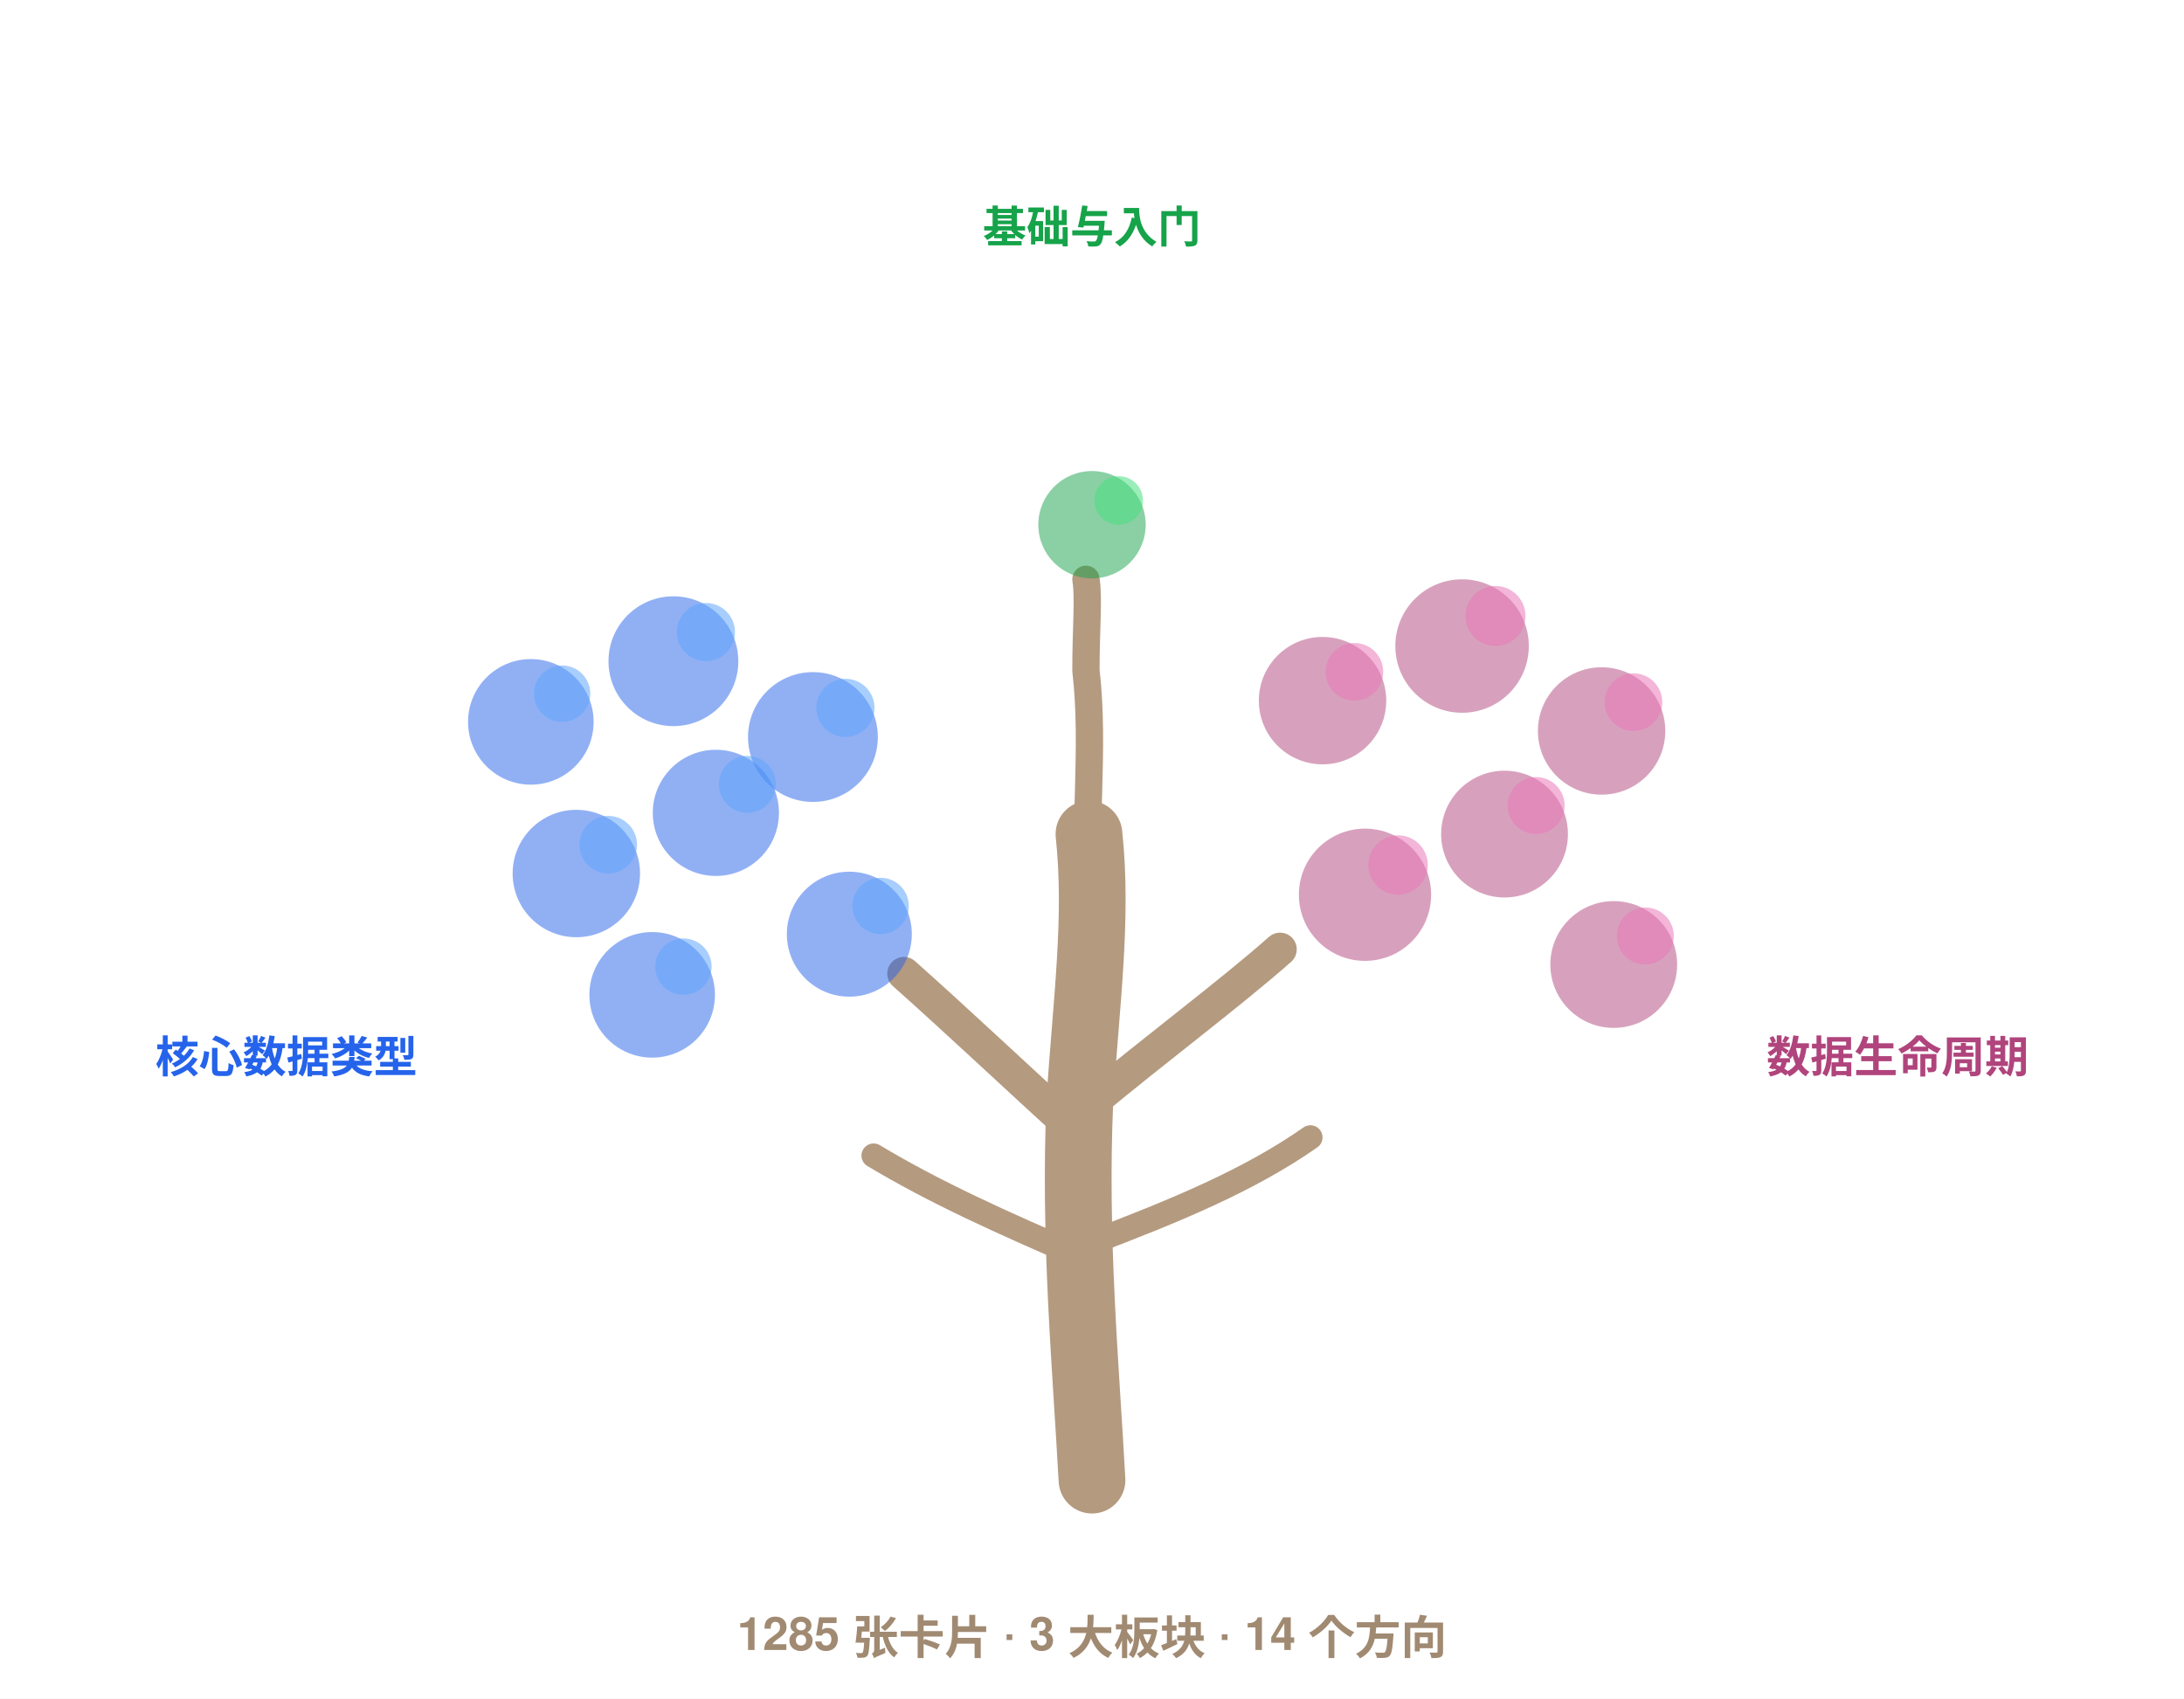
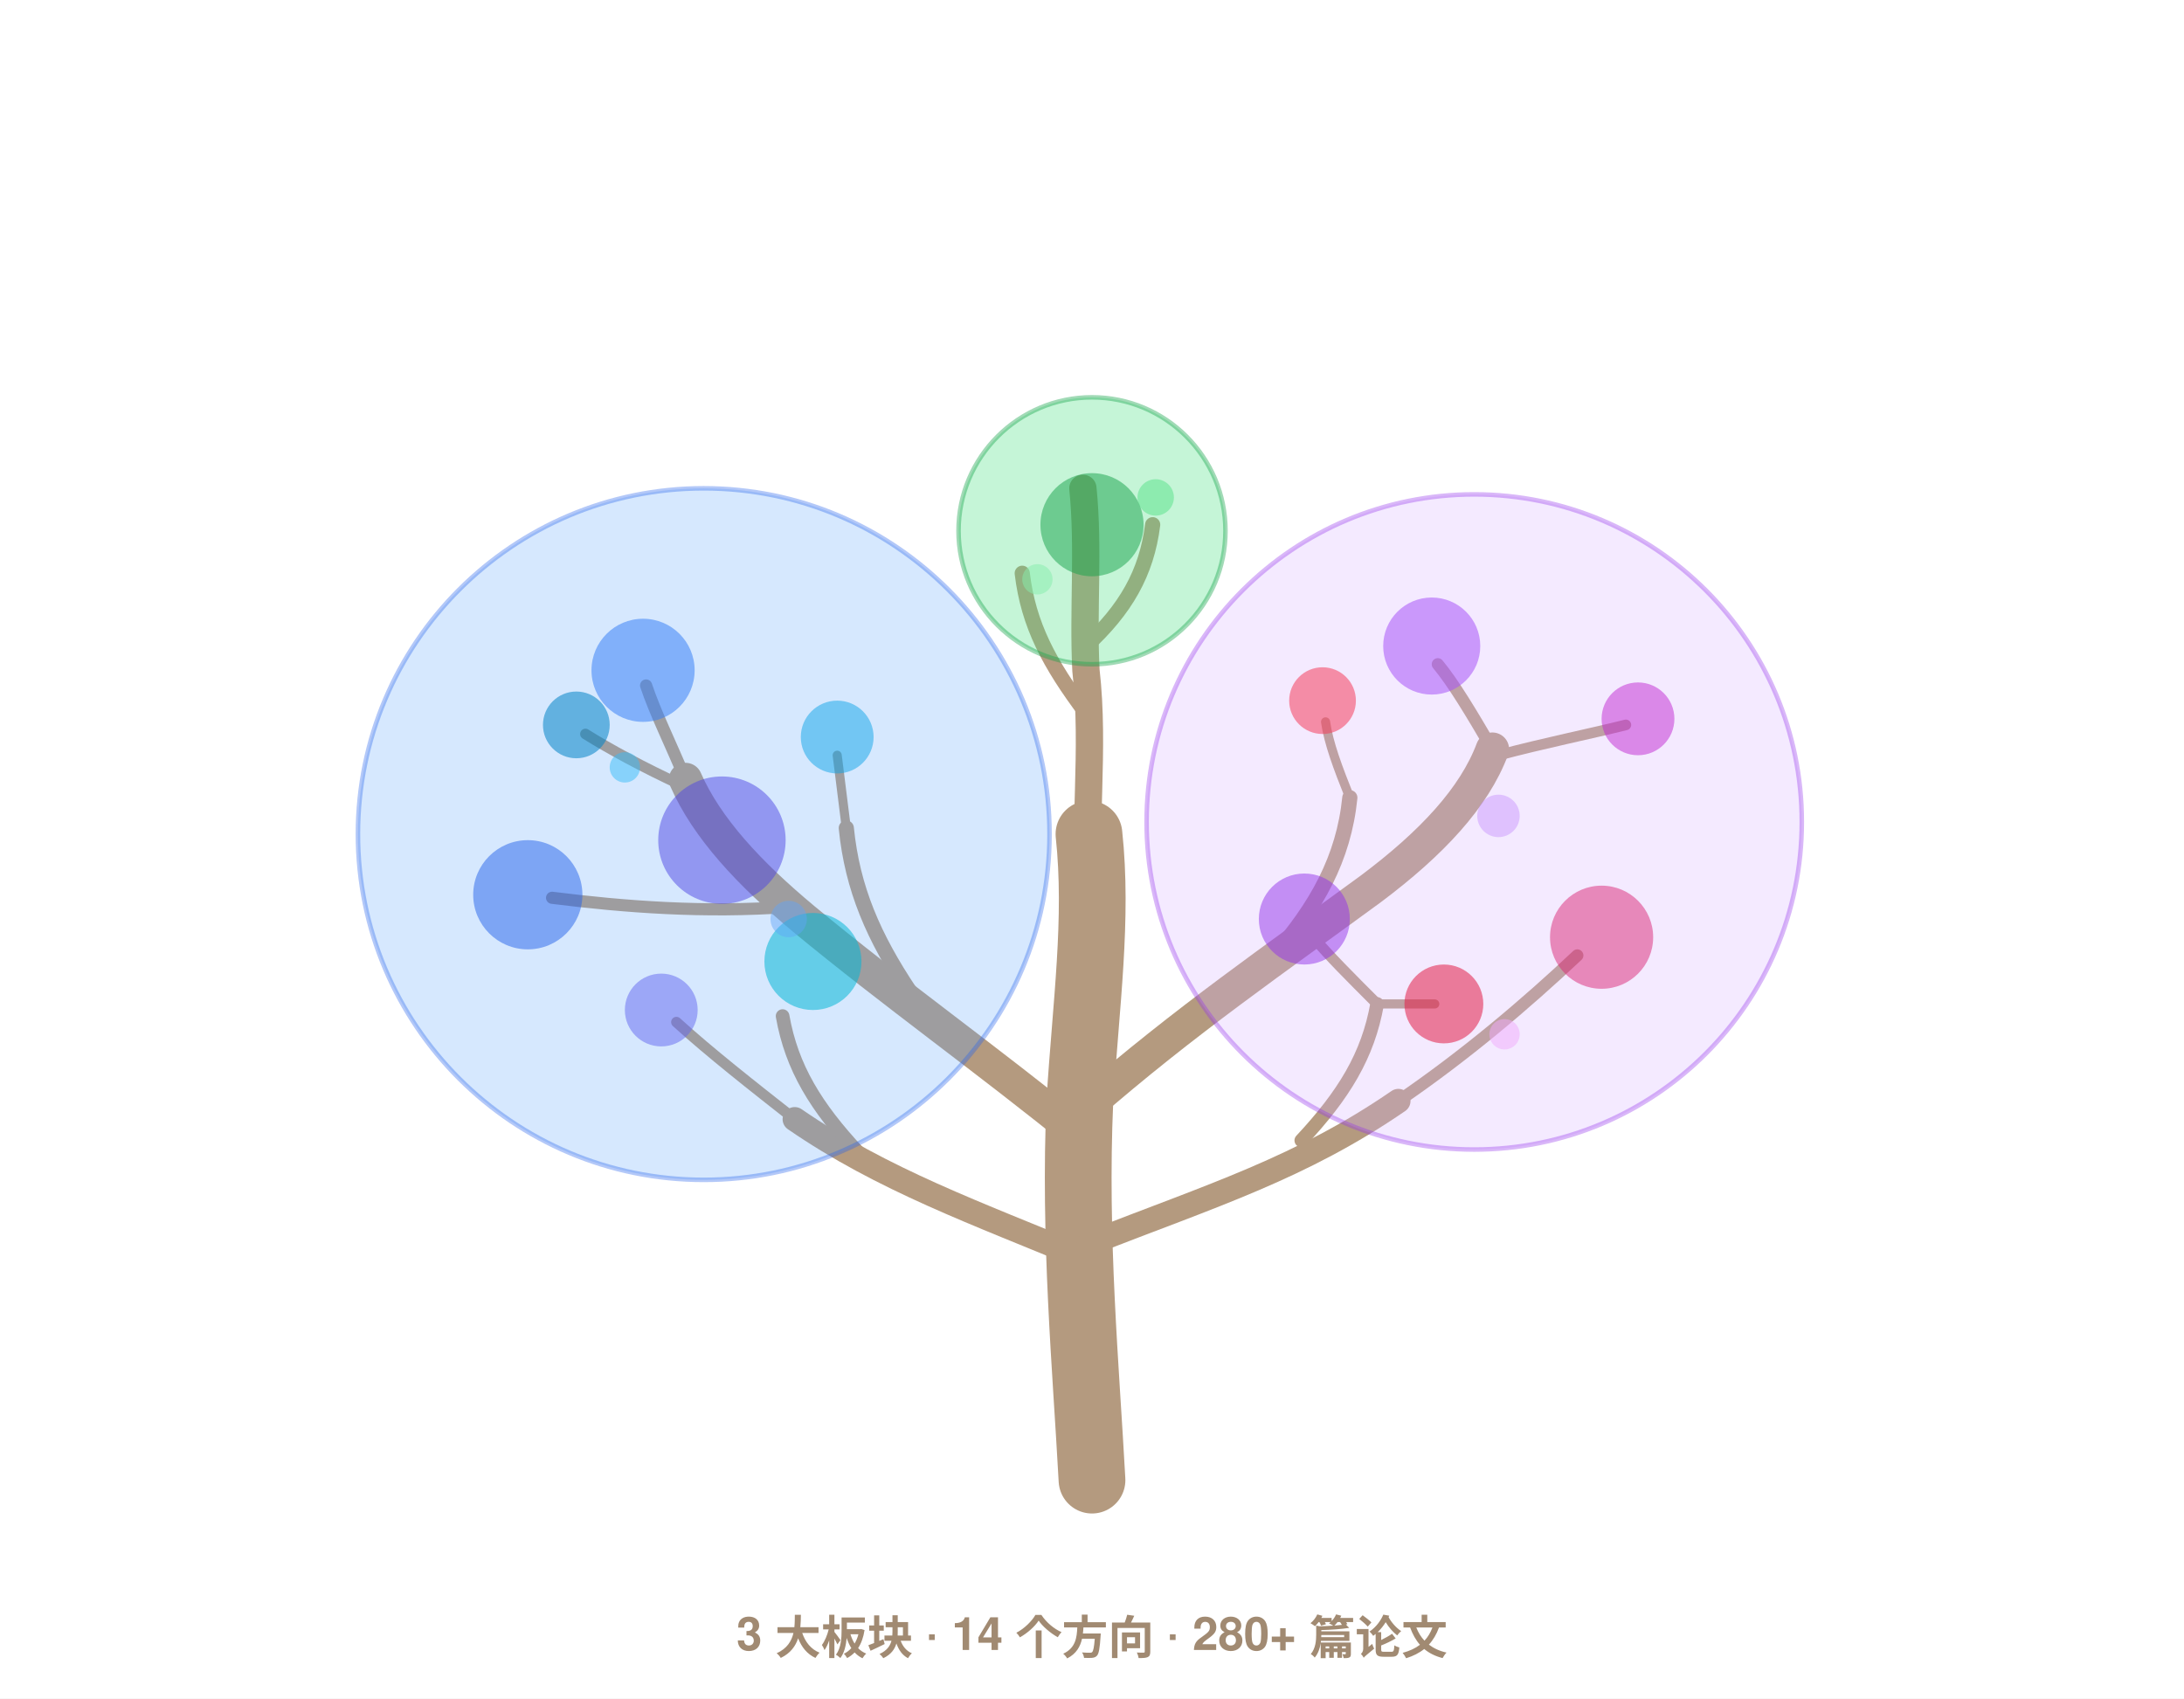
- <svg xmlns="http://www.w3.org/2000/svg" viewBox="0 0 900 700" role="img" aria-label="三大板块十四个方向的繁花之树">
+ <svg xmlns="http://www.w3.org/2000/svg" viewBox="0 0 900 700" role="img" aria-label="大模型后训练推理数据精选：三大板块十四个方向的繁花之树">
  <rect width="900" height="700" fill="#ffffff" />
  <g transform="translate(-300 78.75) scale(1.25)">
    <g stroke="#b49a7f" fill="none" stroke-linecap="round">
      <path d="M600 425 C598 388 594 345 596 300 C598 268 602 240 599 212" stroke-width="22" />
-       <path d="M599 240 C597 210 601 184 598 158 C598 144 599 134 598 128" stroke-width="9" />
-       <path d="M597 312 C575 292 556 274 538 258" stroke-width="11" />
-       <path d="M598 352 C570 340 548 330 528 318" stroke-width="8" />
-       <path d="M598 302 C622 282 645 265 662 250" stroke-width="11" />
-       <path d="M599 347 C628 336 652 326 672 312" stroke-width="8" />
-     </g>
-     <g transform="translate(600 110)">
-       <g>
-         <animateTransform attributeName="transform" type="scale" values="0;0;1.18;1;1;0;0" keyTimes="0;0.030;0.060;0.080;0.86;0.93;1" dur="12s" repeatCount="indefinite" />
-         <circle r="17.7" fill="#16a34a" fill-opacity="0.5" />
-         <circle r="8.0" cx="8.8" cy="-8.0" fill="#4ade80" fill-opacity="0.55" />
-       </g>
-     </g>
-     <g transform="translate(415 175)">
-       <g>
-         <animateTransform attributeName="transform" type="scale" values="0;0;1.18;1;1;0;0" keyTimes="0;0.065;0.095;0.115;0.86;0.93;1" dur="12s" repeatCount="indefinite" />
-         <circle r="20.7" fill="#2563eb" fill-opacity="0.5" />
-         <circle r="9.3" cx="10.3" cy="-9.3" fill="#60a5fa" fill-opacity="0.55" />
-       </g>
-     </g>
-     <g transform="translate(462 155)">
-       <g>
-         <animateTransform attributeName="transform" type="scale" values="0;0;1.18;1;1;0;0" keyTimes="0;0.100;0.130;0.150;0.86;0.93;1" dur="12s" repeatCount="indefinite" />
-         <circle r="21.4" fill="#2563eb" fill-opacity="0.5" />
-         <circle r="9.6" cx="10.7" cy="-9.6" fill="#60a5fa" fill-opacity="0.55" />
-       </g>
-     </g>
-     <g transform="translate(508 180)">
-       <g>
-         <animateTransform attributeName="transform" type="scale" values="0;0;1.18;1;1;0;0" keyTimes="0;0.135;0.165;0.185;0.86;0.93;1" dur="12s" repeatCount="indefinite" />
-         <circle r="21.4" fill="#2563eb" fill-opacity="0.5" />
-         <circle r="9.6" cx="10.7" cy="-9.6" fill="#60a5fa" fill-opacity="0.55" />
-       </g>
-     </g>
-     <g transform="translate(430 225)">
-       <g>
-         <animateTransform attributeName="transform" type="scale" values="0;0;1.18;1;1;0;0" keyTimes="0;0.170;0.200;0.220;0.86;0.93;1" dur="12s" repeatCount="indefinite" />
-         <circle r="21.0" fill="#2563eb" fill-opacity="0.5" />
-         <circle r="9.5" cx="10.5" cy="-9.5" fill="#60a5fa" fill-opacity="0.55" />
-       </g>
-     </g>
-     <g transform="translate(476 205)">
-       <g>
-         <animateTransform attributeName="transform" type="scale" values="0;0;1.18;1;1;0;0" keyTimes="0;0.205;0.235;0.255;0.86;0.93;1" dur="12s" repeatCount="indefinite" />
-         <circle r="20.8" fill="#2563eb" fill-opacity="0.5" />
-         <circle r="9.4" cx="10.4" cy="-9.4" fill="#60a5fa" fill-opacity="0.55" />
-       </g>
-     </g>
-     <g transform="translate(520 245)">
-       <g>
-         <animateTransform attributeName="transform" type="scale" values="0;0;1.18;1;1;0;0" keyTimes="0;0.240;0.270;0.290;0.86;0.93;1" dur="12s" repeatCount="indefinite" />
-         <circle r="20.6" fill="#2563eb" fill-opacity="0.5" />
-         <circle r="9.3" cx="10.3" cy="-9.3" fill="#60a5fa" fill-opacity="0.55" />
-       </g>
-     </g>
-     <g transform="translate(455 265)">
-       <g>
-         <animateTransform attributeName="transform" type="scale" values="0;0;1.18;1;1;0;0" keyTimes="0;0.275;0.305;0.325;0.86;0.93;1" dur="12s" repeatCount="indefinite" />
-         <circle r="20.7" fill="#2563eb" fill-opacity="0.5" />
-         <circle r="9.3" cx="10.3" cy="-9.3" fill="#60a5fa" fill-opacity="0.55" />
-       </g>
-     </g>
-     <g transform="translate(676 168)">
-       <g>
-         <animateTransform attributeName="transform" type="scale" values="0;0;1.18;1;1;0;0" keyTimes="0;0.310;0.340;0.360;0.86;0.93;1" dur="12s" repeatCount="indefinite" />
-         <circle r="21.0" fill="#b0447c" fill-opacity="0.5" />
-         <circle r="9.5" cx="10.5" cy="-9.5" fill="#e879b8" fill-opacity="0.55" />
-       </g>
-     </g>
-     <g transform="translate(722 150)">
-       <g>
-         <animateTransform attributeName="transform" type="scale" values="0;0;1.18;1;1;0;0" keyTimes="0;0.345;0.375;0.395;0.86;0.93;1" dur="12s" repeatCount="indefinite" />
-         <circle r="22.0" fill="#b0447c" fill-opacity="0.5" />
-         <circle r="9.9" cx="11.0" cy="-9.9" fill="#e879b8" fill-opacity="0.55" />
-       </g>
-     </g>
-     <g transform="translate(768 178)">
-       <g>
-         <animateTransform attributeName="transform" type="scale" values="0;0;1.18;1;1;0;0" keyTimes="0;0.380;0.410;0.430;0.86;0.93;1" dur="12s" repeatCount="indefinite" />
-         <circle r="21.0" fill="#b0447c" fill-opacity="0.5" />
-         <circle r="9.5" cx="10.5" cy="-9.5" fill="#e879b8" fill-opacity="0.55" />
-       </g>
-     </g>
-     <g transform="translate(690 232)">
-       <g>
-         <animateTransform attributeName="transform" type="scale" values="0;0;1.18;1;1;0;0" keyTimes="0;0.415;0.445;0.465;0.86;0.93;1" dur="12s" repeatCount="indefinite" />
-         <circle r="21.8" fill="#b0447c" fill-opacity="0.5" />
-         <circle r="9.8" cx="10.9" cy="-9.8" fill="#e879b8" fill-opacity="0.55" />
-       </g>
-     </g>
-     <g transform="translate(736 212)">
-       <g>
-         <animateTransform attributeName="transform" type="scale" values="0;0;1.18;1;1;0;0" keyTimes="0;0.450;0.480;0.500;0.86;0.93;1" dur="12s" repeatCount="indefinite" />
-         <circle r="20.9" fill="#b0447c" fill-opacity="0.5" />
-         <circle r="9.4" cx="10.4" cy="-9.4" fill="#e879b8" fill-opacity="0.55" />
-       </g>
-     </g>
-     <g transform="translate(772 255)">
-       <g>
-         <animateTransform attributeName="transform" type="scale" values="0;0;1.18;1;1;0;0" keyTimes="0;0.485;0.515;0.535;0.86;0.93;1" dur="12s" repeatCount="indefinite" />
-         <circle r="20.9" fill="#b0447c" fill-opacity="0.5" />
-         <circle r="9.4" cx="10.4" cy="-9.4" fill="#e879b8" fill-opacity="0.55" />
+       <path d="M597 312 C565 286 534 264 505 240 C487 225 473 210 466 194" stroke-width="11" />
+       <path d="M540 264 C528 246 521 230 519 210" stroke-width="5" />
+       <path d="M598 352 C562 337 531 326 502 306" stroke-width="8" />
+       <path d="M523 317 C509 302 501 289 498 272" stroke-width="4.5" />
+       <path d="M598 302 C630 274 662 252 692 230 C712 215 726 200 732 184" stroke-width="11" />
+       <path d="M660 252 C674 236 683 220 685 200" stroke-width="5" />
+       <path d="M599 347 C640 331 669 322 701 300" stroke-width="8" />
+       <path d="M669 313 C683 298 691 285 694 268" stroke-width="4.5" />
+       <path d="M599 240 C597 210 601 184 598 158 C597 138 599 118 597 98" stroke-width="9" />
+       <path d="M598 172 C586 156 579 143 577 126" stroke-width="5" />
+       <path d="M598 150 C611 138 618 126 620 110" stroke-width="5" />
+       <path d="M466 194 C461 182 456 172 453 163" stroke-width="4" />
+       <path d="M465 196 C452 190 441 184 433 179" stroke-width="3.5" />
+       <path d="M500 236 C472 238 446 236 422 233" stroke-width="4" />
+       <path d="M502 306 C488 295 474 284 463 274" stroke-width="3.5" />
+       <path d="M519 210 C518 202 517 194 516 186" stroke-width="3" />
+       <path d="M732 184 C725 172 719 162 714 156" stroke-width="4" />
+       <path d="M734 186 C749 182 764 179 776 176" stroke-width="3.5" />
+       <path d="M685 200 C681 190 678 182 677 175" stroke-width="3" />
+       <path d="M694 268 C685 259 678 252 673 246" stroke-width="3.5" />
+       <path d="M701 300 C723 285 743 268 760 252" stroke-width="4" />
+       <path d="M694 268 C701 268 707 268 713 268" stroke-width="3" />
+     </g>
+     <g transform="translate(600 112)">
+       <circle r="44" fill="#4ade80" fill-opacity="0.32" stroke="#16a34a" stroke-opacity="0.4" stroke-width="1.5">
+         <animateTransform attributeName="transform" type="scale" values="0;0;1.06;1;1;0;0" keyTimes="0;0.03;0.065;0.09;0.86;0.93;1" dur="10s" repeatCount="indefinite" />
+       </circle>
+     </g>
+     <g transform="translate(472 212)">
+       <circle r="114" fill="#60a5fa" fill-opacity="0.26" stroke="#2563eb" stroke-opacity="0.35" stroke-width="1.5">
+         <animateTransform attributeName="transform" type="scale" values="0;0;1.06;1;1;0;0" keyTimes="0;0.1;0.135;0.16;0.86;0.93;1" dur="10s" repeatCount="indefinite" />
+       </circle>
+     </g>
+     <g transform="translate(726 208)">
+       <circle r="108" fill="#d8b4fe" fill-opacity="0.28" stroke="#9333ea" stroke-opacity="0.35" stroke-width="1.5">
+         <animateTransform attributeName="transform" type="scale" values="0;0;1.06;1;1;0;0" keyTimes="0;0.32;0.355;0.38;0.86;0.93;1" dur="10s" repeatCount="indefinite" />
+       </circle>
+     </g>
+     <g>
+       <g transform="translate(600 110)">
+         <g>
+           <animateTransform attributeName="transform" type="scale" values="0;0;1.2;1;1;0;0" keyTimes="0;0.07;0.1;0.12;0.86;0.93;1" dur="10s" repeatCount="indefinite" />
+           <circle r="17" fill="#16a34a" fill-opacity="0.5" />
+         </g>
+       </g>
+       <g transform="translate(621 101)">
+         <g>
+           <animateTransform attributeName="transform" type="scale" values="0;0;1.2;1;1;0;0" keyTimes="0;0.09;0.12;0.14;0.86;0.93;1" dur="10s" repeatCount="indefinite" />
+           <circle r="6" fill="#4ade80" fill-opacity="0.45" />
+         </g>
+       </g>
+       <g transform="translate(582 128)">
+         <g>
+           <animateTransform attributeName="transform" type="scale" values="0;0;1.2;1;1;0;0" keyTimes="0;0.1;0.13;0.15;0.86;0.93;1" dur="10s" repeatCount="indefinite" />
+           <circle r="5" fill="#86efac" fill-opacity="0.5" />
+         </g>
+       </g>
+       <g transform="translate(452 158)">
+         <g>
+           <animateTransform attributeName="transform" type="scale" values="0;0;1.2;1;1;0;0" keyTimes="0;0.13;0.16;0.18;0.86;0.93;1" dur="10s" repeatCount="indefinite" />
+           <circle r="17" fill="#3b82f6" fill-opacity="0.55" />
+         </g>
+       </g>
+       <g transform="translate(516 180)">
+         <g>
+           <animateTransform attributeName="transform" type="scale" values="0;0;1.2;1;1;0;0" keyTimes="0;0.155;0.185;0.205;0.86;0.93;1" dur="10s" repeatCount="indefinite" />
+           <circle r="12" fill="#0ea5e9" fill-opacity="0.5" />
+         </g>
+       </g>
+       <g transform="translate(508 254)">
+         <g>
+           <animateTransform attributeName="transform" type="scale" values="0;0;1.2;1;1;0;0" keyTimes="0;0.18;0.21;0.23;0.86;0.93;1" dur="10s" repeatCount="indefinite" />
+           <circle r="16" fill="#06b6d4" fill-opacity="0.55" />
+         </g>
+       </g>
+       <g transform="translate(458 270)">
+         <g>
+           <animateTransform attributeName="transform" type="scale" values="0;0;1.2;1;1;0;0" keyTimes="0;0.205;0.235;0.255;0.86;0.93;1" dur="10s" repeatCount="indefinite" />
+           <circle r="12" fill="#6366f1" fill-opacity="0.5" />
+         </g>
+       </g>
+       <g transform="translate(414 232)">
+         <g>
+           <animateTransform attributeName="transform" type="scale" values="0;0;1.2;1;1;0;0" keyTimes="0;0.23;0.26;0.28;0.86;0.93;1" dur="10s" repeatCount="indefinite" />
+           <circle r="18" fill="#2563eb" fill-opacity="0.5" />
+         </g>
+       </g>
+       <g transform="translate(430 176)">
+         <g>
+           <animateTransform attributeName="transform" type="scale" values="0;0;1.2;1;1;0;0" keyTimes="0;0.255;0.285;0.305;0.86;0.93;1" dur="10s" repeatCount="indefinite" />
+           <circle r="11" fill="#0284c7" fill-opacity="0.55" />
+         </g>
+       </g>
+       <g transform="translate(478 214)">
+         <g>
+           <animateTransform attributeName="transform" type="scale" values="0;0;1.2;1;1;0;0" keyTimes="0;0.28;0.31;0.33;0.86;0.93;1" dur="10s" repeatCount="indefinite" />
+           <circle r="21" fill="#4f46e5" fill-opacity="0.5" />
+         </g>
+       </g>
+       <g transform="translate(500 240)">
+         <g>
+           <animateTransform attributeName="transform" type="scale" values="0;0;1.2;1;1;0;0" keyTimes="0;0.3;0.33;0.35;0.86;0.93;1" dur="10s" repeatCount="indefinite" />
+           <circle r="6" fill="#60a5fa" fill-opacity="0.45" />
+         </g>
+       </g>
+       <g transform="translate(446 190)">
+         <g>
+           <animateTransform attributeName="transform" type="scale" values="0;0;1.2;1;1;0;0" keyTimes="0;0.31;0.34;0.36;0.86;0.93;1" dur="10s" repeatCount="indefinite" />
+           <circle r="5" fill="#38bdf8" fill-opacity="0.5" />
+         </g>
+       </g>
+       <g transform="translate(712 150)">
+         <g>
+           <animateTransform attributeName="transform" type="scale" values="0;0;1.2;1;1;0;0" keyTimes="0;0.35;0.38;0.4;0.86;0.93;1" dur="10s" repeatCount="indefinite" />
+           <circle r="16" fill="#a855f7" fill-opacity="0.55" />
+         </g>
+       </g>
+       <g transform="translate(780 174)">
+         <g>
+           <animateTransform attributeName="transform" type="scale" values="0;0;1.2;1;1;0;0" keyTimes="0;0.375;0.405;0.425;0.86;0.93;1" dur="10s" repeatCount="indefinite" />
+           <circle r="12" fill="#c026d3" fill-opacity="0.5" />
+         </g>
+       </g>
+       <g transform="translate(768 246)">
+         <g>
+           <animateTransform attributeName="transform" type="scale" values="0;0;1.2;1;1;0;0" keyTimes="0;0.4;0.43;0.45;0.86;0.93;1" dur="10s" repeatCount="indefinite" />
+           <circle r="17" fill="#db2777" fill-opacity="0.5" />
+         </g>
+       </g>
+       <g transform="translate(716 268)">
+         <g>
+           <animateTransform attributeName="transform" type="scale" values="0;0;1.2;1;1;0;0" keyTimes="0;0.425;0.455;0.475;0.86;0.93;1" dur="10s" repeatCount="indefinite" />
+           <circle r="13" fill="#e11d48" fill-opacity="0.55" />
+         </g>
+       </g>
+       <g transform="translate(670 240)">
+         <g>
+           <animateTransform attributeName="transform" type="scale" values="0;0;1.2;1;1;0;0" keyTimes="0;0.45;0.48;0.5;0.86;0.93;1" dur="10s" repeatCount="indefinite" />
+           <circle r="15" fill="#9333ea" fill-opacity="0.5" />
+         </g>
+       </g>
+       <g transform="translate(676 168)">
+         <g>
+           <animateTransform attributeName="transform" type="scale" values="0;0;1.2;1;1;0;0" keyTimes="0;0.475;0.505;0.525;0.86;0.93;1" dur="10s" repeatCount="indefinite" />
+           <circle r="11" fill="#f43f5e" fill-opacity="0.55" />
+         </g>
+       </g>
+       <g transform="translate(734 206)">
+         <g>
+           <animateTransform attributeName="transform" type="scale" values="0;0;1.2;1;1;0;0" keyTimes="0;0.5;0.53;0.55;0.86;0.93;1" dur="10s" repeatCount="indefinite" />
+           <circle r="7" fill="#c084fc" fill-opacity="0.4" />
+         </g>
+       </g>
+       <g transform="translate(736 278)">
+         <g>
+           <animateTransform attributeName="transform" type="scale" values="0;0;1.2;1;1;0;0" keyTimes="0;0.51;0.54;0.56;0.86;0.93;1" dur="10s" repeatCount="indefinite" />
+           <circle r="5" fill="#f0abfc" fill-opacity="0.5" />
+         </g>
      </g>
    </g>
  </g>
-   <g font-family="'Helvetica Neue', Helvetica, Arial, 'PingFang SC', 'Microsoft YaHei', sans-serif" font-weight="700">
-     <g opacity="0">
-       <animate attributeName="opacity" values="0;0;1;1;0;0" keyTimes="0;0.025;0.060;0.86;0.93;1" dur="12s" repeatCount="indefinite" />
-       <text x="450" y="128" text-anchor="middle" font-size="16" fill="#16a34a">00 · 基础入门与综述 · 56</text>
-     </g>
-     <g opacity="0">
-       <animate attributeName="opacity" values="0;0;1;1;0;0" keyTimes="0;0.060;0.095;0.86;0.93;1" dur="12s" repeatCount="indefinite" />
-       <text x="64" y="468" text-anchor="start" font-size="15" fill="#2563eb">01 · 指令、示范与思维链数据 · 101</text>
-     </g>
-     <g opacity="0">
-       <animate attributeName="opacity" values="0;0;1;1;0;0" keyTimes="0;0.095;0.130;0.86;0.93;1" dur="12s" repeatCount="indefinite" />
-       <text x="64" y="493" text-anchor="start" font-size="15" fill="#2563eb">02 · 偏好与奖励反馈数据 · 113</text>
-     </g>
-     <g opacity="0">
-       <animate attributeName="opacity" values="0;0;1;1;0;0" keyTimes="0;0.130;0.165;0.86;0.93;1" dur="12s" repeatCount="indefinite" />
-       <text x="64" y="518" text-anchor="start" font-size="15" fill="#2563eb">03 · 可程序验证的结果数据 · 114</text>
-     </g>
-     <g opacity="0">
-       <animate attributeName="opacity" values="0;0;1;1;0;0" keyTimes="0;0.165;0.200;0.86;0.93;1" dur="12s" repeatCount="indefinite" />
-       <text x="64" y="543" text-anchor="start" font-size="15" fill="#2563eb">04 · 过程与步骤监督数据 · 106</text>
-     </g>
-     <g opacity="0">
-       <animate attributeName="opacity" values="0;0;1;1;0;0" keyTimes="0;0.200;0.235;0.86;0.93;1" dur="12s" repeatCount="indefinite" />
-       <text x="64" y="568" text-anchor="start" font-size="15" fill="#2563eb">05 · 采样、搜索与推理时轨迹数据 · 103</text>
-     </g>
-     <g opacity="0">
-       <animate attributeName="opacity" values="0;0;1;1;0;0" keyTimes="0;0.235;0.270;0.86;0.93;1" dur="12s" repeatCount="indefinite" />
-       <text x="64" y="593" text-anchor="start" font-size="15" fill="#2563eb">06 · 环境与智能体轨迹数据 · 100</text>
-     </g>
-     <g opacity="0">
-       <animate attributeName="opacity" values="0;0;1;1;0;0" keyTimes="0;0.270;0.305;0.86;0.93;1" dur="12s" repeatCount="indefinite" />
-       <text x="64" y="618" text-anchor="start" font-size="15" fill="#2563eb">07 · 评审、评分标准与领域专家数据 · 101</text>
-     </g>
-     <g opacity="0">
-       <animate attributeName="opacity" values="0;0;1;1;0;0" keyTimes="0;0.305;0.340;0.86;0.93;1" dur="12s" repeatCount="indefinite" />
-       <text x="836" y="468" text-anchor="end" font-size="15" fill="#b0447c">08 · 数据构造与开源发布 · 107</text>
-     </g>
-     <g opacity="0">
-       <animate attributeName="opacity" values="0;0;1;1;0;0" keyTimes="0;0.340;0.375;0.86;0.93;1" dur="12s" repeatCount="indefinite" />
-       <text x="836" y="493" text-anchor="end" font-size="15" fill="#b0447c">09 · 训练用途与优化目标 · 125</text>
-     </g>
-     <g opacity="0">
-       <animate attributeName="opacity" values="0;0;1;1;0;0" keyTimes="0;0.375;0.410;0.86;0.93;1" dur="12s" repeatCount="indefinite" />
-       <text x="836" y="518" text-anchor="end" font-size="15" fill="#b0447c">10 · 规模化、RLVR 与推理时计算 · 107</text>
-     </g>
-     <g opacity="0">
-       <animate attributeName="opacity" values="0;0;1;1;0;0" keyTimes="0;0.410;0.445;0.86;0.93;1" dur="12s" repeatCount="indefinite" />
-       <text x="836" y="543" text-anchor="end" font-size="15" fill="#b0447c">11 · 基准与评测 · 121</text>
-     </g>
-     <g opacity="0">
-       <animate attributeName="opacity" values="0;0;1;1;0;0" keyTimes="0;0.445;0.480;0.86;0.93;1" dur="12s" repeatCount="indefinite" />
-       <text x="836" y="568" text-anchor="end" font-size="15" fill="#b0447c">12 · 前沿模型报告与数据披露 · 104</text>
-     </g>
-     <g opacity="0">
-       <animate attributeName="opacity" values="0;0;1;1;0;0" keyTimes="0;0.480;0.515;0.86;0.93;1" dur="12s" repeatCount="indefinite" />
-       <text x="836" y="593" text-anchor="end" font-size="15" fill="#b0447c">13 · 审计、污染与失效模式 · 104</text>
-     </g>
-     <text x="450" y="100" text-anchor="middle" font-size="18" fill="#16a34a">基础与入门</text>
-     <text x="64" y="442" text-anchor="start" font-size="18" fill="#2563eb">核心数据类型</text>
-     <text x="836" y="442" text-anchor="end" font-size="18" fill="#b0447c">数据生命周期</text>
-     <text x="450" y="680" text-anchor="middle" font-size="19" fill="#a18a72">1285 张卡片 · 3 大板块 · 14 个方向</text>
+   <g font-family="'Helvetica Neue', Helvetica, Arial, 'PingFang SC', 'Hiragino Sans GB', 'Microsoft YaHei', sans-serif" font-weight="700">
+     <g opacity="0">
+       <animate attributeName="opacity" values="0;0;1;1;0;0" keyTimes="0;0.025;0.065;0.86;0.93;1" dur="10s" repeatCount="indefinite" />
+       <text x="450" y="128" text-anchor="middle" font-size="22" fill="#16a34a">① 基础与入门</text>
+     </g>
+     <g opacity="0">
+       <animate attributeName="opacity" values="0;0;1;1;0;0" keyTimes="0;0.08;0.12;0.86;0.93;1" dur="10s" repeatCount="indefinite" />
+       <text x="450" y="156" text-anchor="middle" font-size="16" fill="#15803d">00 · 基础入门与综述</text>
+     </g>
+     <g opacity="0">
+       <animate attributeName="opacity" values="0;0;1;1;0;0" keyTimes="0;0.095;0.135;0.86;0.93;1" dur="10s" repeatCount="indefinite" />
+       <text x="64" y="468" font-size="18" fill="#2563eb">② 核心数据类型</text>
+     </g>
+     <g opacity="0">
+       <animate attributeName="opacity" values="0;0;1;1;0;0" keyTimes="0;0.13;0.17;0.86;0.93;1" dur="10s" repeatCount="indefinite" />
+       <text x="64" y="496" font-size="15.5" fill="#3b82f6">01 · 指令与思维链数据</text>
+     </g>
+     <g opacity="0">
+       <animate attributeName="opacity" values="0;0;1;1;0;0" keyTimes="0;0.155;0.195;0.86;0.93;1" dur="10s" repeatCount="indefinite" />
+       <text x="64" y="521" font-size="15.5" fill="#0ea5e9">02 · 偏好与奖励数据</text>
+     </g>
+     <g opacity="0">
+       <animate attributeName="opacity" values="0;0;1;1;0;0" keyTimes="0;0.18;0.22;0.86;0.93;1" dur="10s" repeatCount="indefinite" />
+       <text x="64" y="546" font-size="15.5" fill="#06b6d4">03 · 可验证结果数据</text>
+     </g>
+     <g opacity="0">
+       <animate attributeName="opacity" values="0;0;1;1;0;0" keyTimes="0;0.205;0.245;0.86;0.93;1" dur="10s" repeatCount="indefinite" />
+       <text x="64" y="571" font-size="15.5" fill="#6366f1">04 · 过程监督数据</text>
+     </g>
+     <g opacity="0">
+       <animate attributeName="opacity" values="0;0;1;1;0;0" keyTimes="0;0.23;0.27;0.86;0.93;1" dur="10s" repeatCount="indefinite" />
+       <text x="64" y="596" font-size="15.5" fill="#2563eb">05 · 采样与搜索轨迹</text>
+     </g>
+     <g opacity="0">
+       <animate attributeName="opacity" values="0;0;1;1;0;0" keyTimes="0;0.255;0.295;0.86;0.93;1" dur="10s" repeatCount="indefinite" />
+       <text x="64" y="621" font-size="15.5" fill="#0284c7">06 · 智能体轨迹数据</text>
+     </g>
+     <g opacity="0">
+       <animate attributeName="opacity" values="0;0;1;1;0;0" keyTimes="0;0.28;0.32;0.86;0.93;1" dur="10s" repeatCount="indefinite" />
+       <text x="64" y="646" font-size="15.5" fill="#4f46e5">07 · 评审与专家数据</text>
+     </g>
+     <g opacity="0">
+       <animate attributeName="opacity" values="0;0;1;1;0;0" keyTimes="0;0.315;0.355;0.86;0.93;1" dur="10s" repeatCount="indefinite" />
+       <text x="836" y="468" text-anchor="end" font-size="18" fill="#9333ea">③ 数据生命周期</text>
+     </g>
+     <g opacity="0">
+       <animate attributeName="opacity" values="0;0;1;1;0;0" keyTimes="0;0.35;0.39;0.86;0.93;1" dur="10s" repeatCount="indefinite" />
+       <text x="836" y="496" text-anchor="end" font-size="15.5" fill="#a855f7">08 · 数据构造与发布</text>
+     </g>
+     <g opacity="0">
+       <animate attributeName="opacity" values="0;0;1;1;0;0" keyTimes="0;0.375;0.415;0.86;0.93;1" dur="10s" repeatCount="indefinite" />
+       <text x="836" y="521" text-anchor="end" font-size="15.5" fill="#c026d3">09 · 训练用途与优化目标</text>
+     </g>
+     <g opacity="0">
+       <animate attributeName="opacity" values="0;0;1;1;0;0" keyTimes="0;0.4;0.44;0.86;0.93;1" dur="10s" repeatCount="indefinite" />
+       <text x="836" y="546" text-anchor="end" font-size="15.5" fill="#db2777">10 · 规模化与推理时计算</text>
+     </g>
+     <g opacity="0">
+       <animate attributeName="opacity" values="0;0;1;1;0;0" keyTimes="0;0.425;0.465;0.86;0.93;1" dur="10s" repeatCount="indefinite" />
+       <text x="836" y="571" text-anchor="end" font-size="15.5" fill="#e11d48">11 · 基准与评测</text>
+     </g>
+     <g opacity="0">
+       <animate attributeName="opacity" values="0;0;1;1;0;0" keyTimes="0;0.45;0.49;0.86;0.93;1" dur="10s" repeatCount="indefinite" />
+       <text x="836" y="596" text-anchor="end" font-size="15.5" fill="#9333ea">12 · 前沿报告与数据披露</text>
+     </g>
+     <g opacity="0">
+       <animate attributeName="opacity" values="0;0;1;1;0;0" keyTimes="0;0.475;0.515;0.86;0.93;1" dur="10s" repeatCount="indefinite" />
+       <text x="836" y="621" text-anchor="end" font-size="15.5" fill="#f43f5e">13 · 审计与失效模式</text>
+     </g>
+     <text x="450" y="680" text-anchor="middle" font-size="19" fill="#a18a72">3 大板块 · 14 个方向 · 280+ 篇论文</text>
  </g>
</svg>
